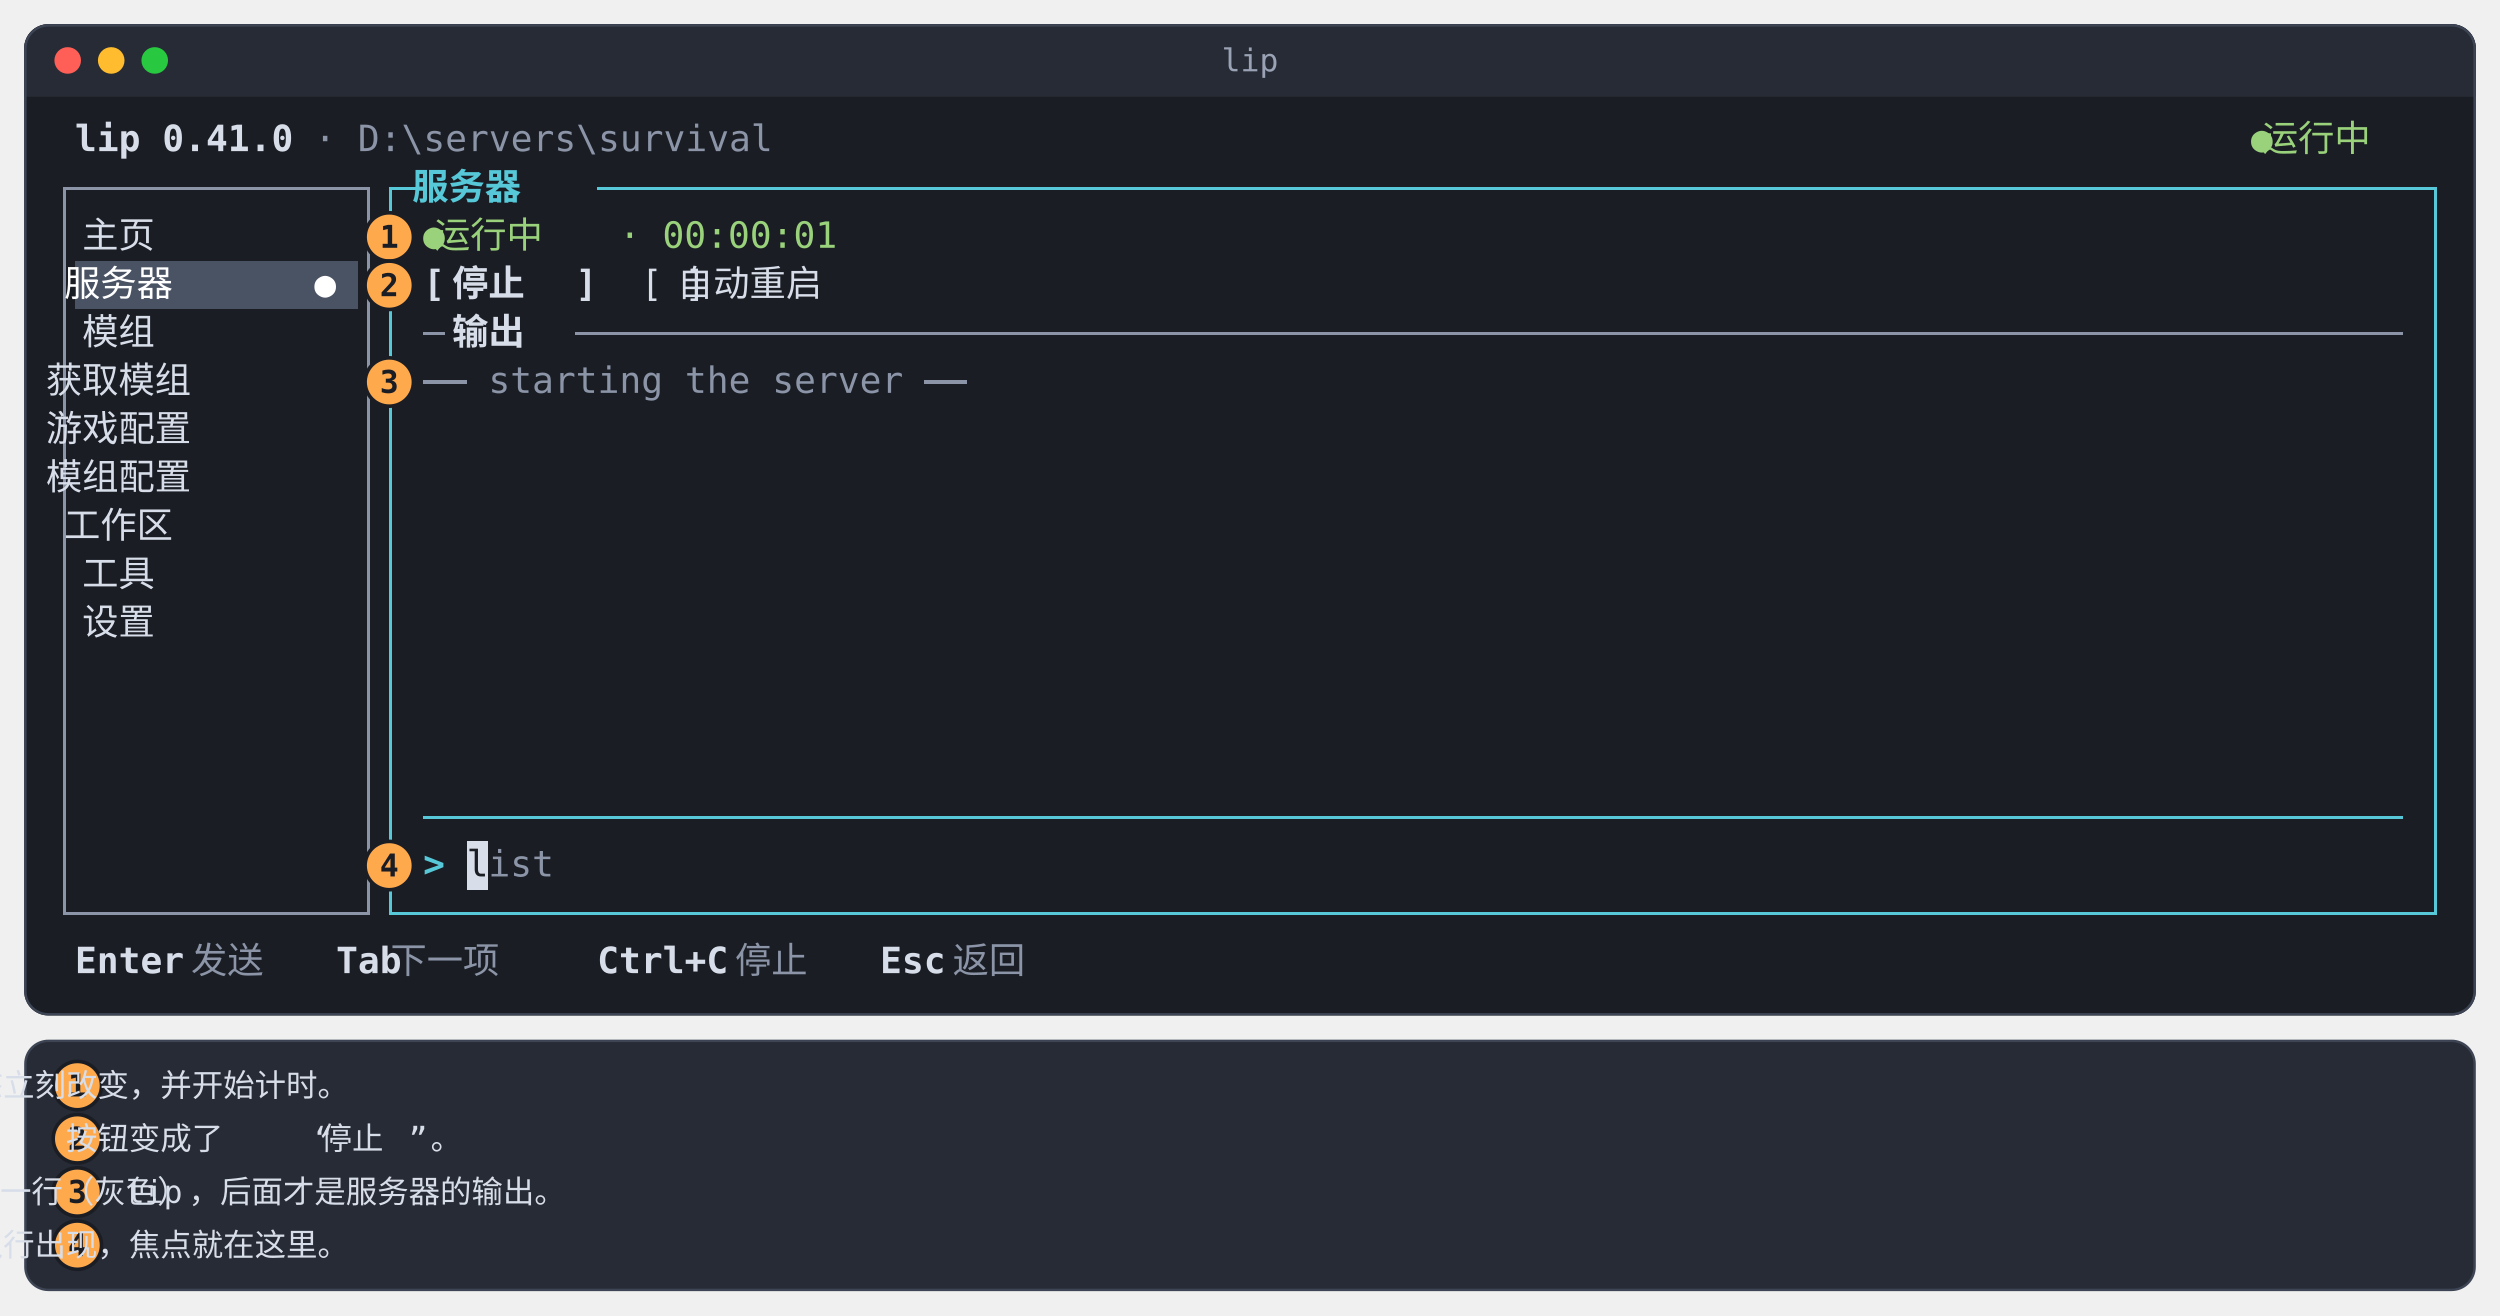
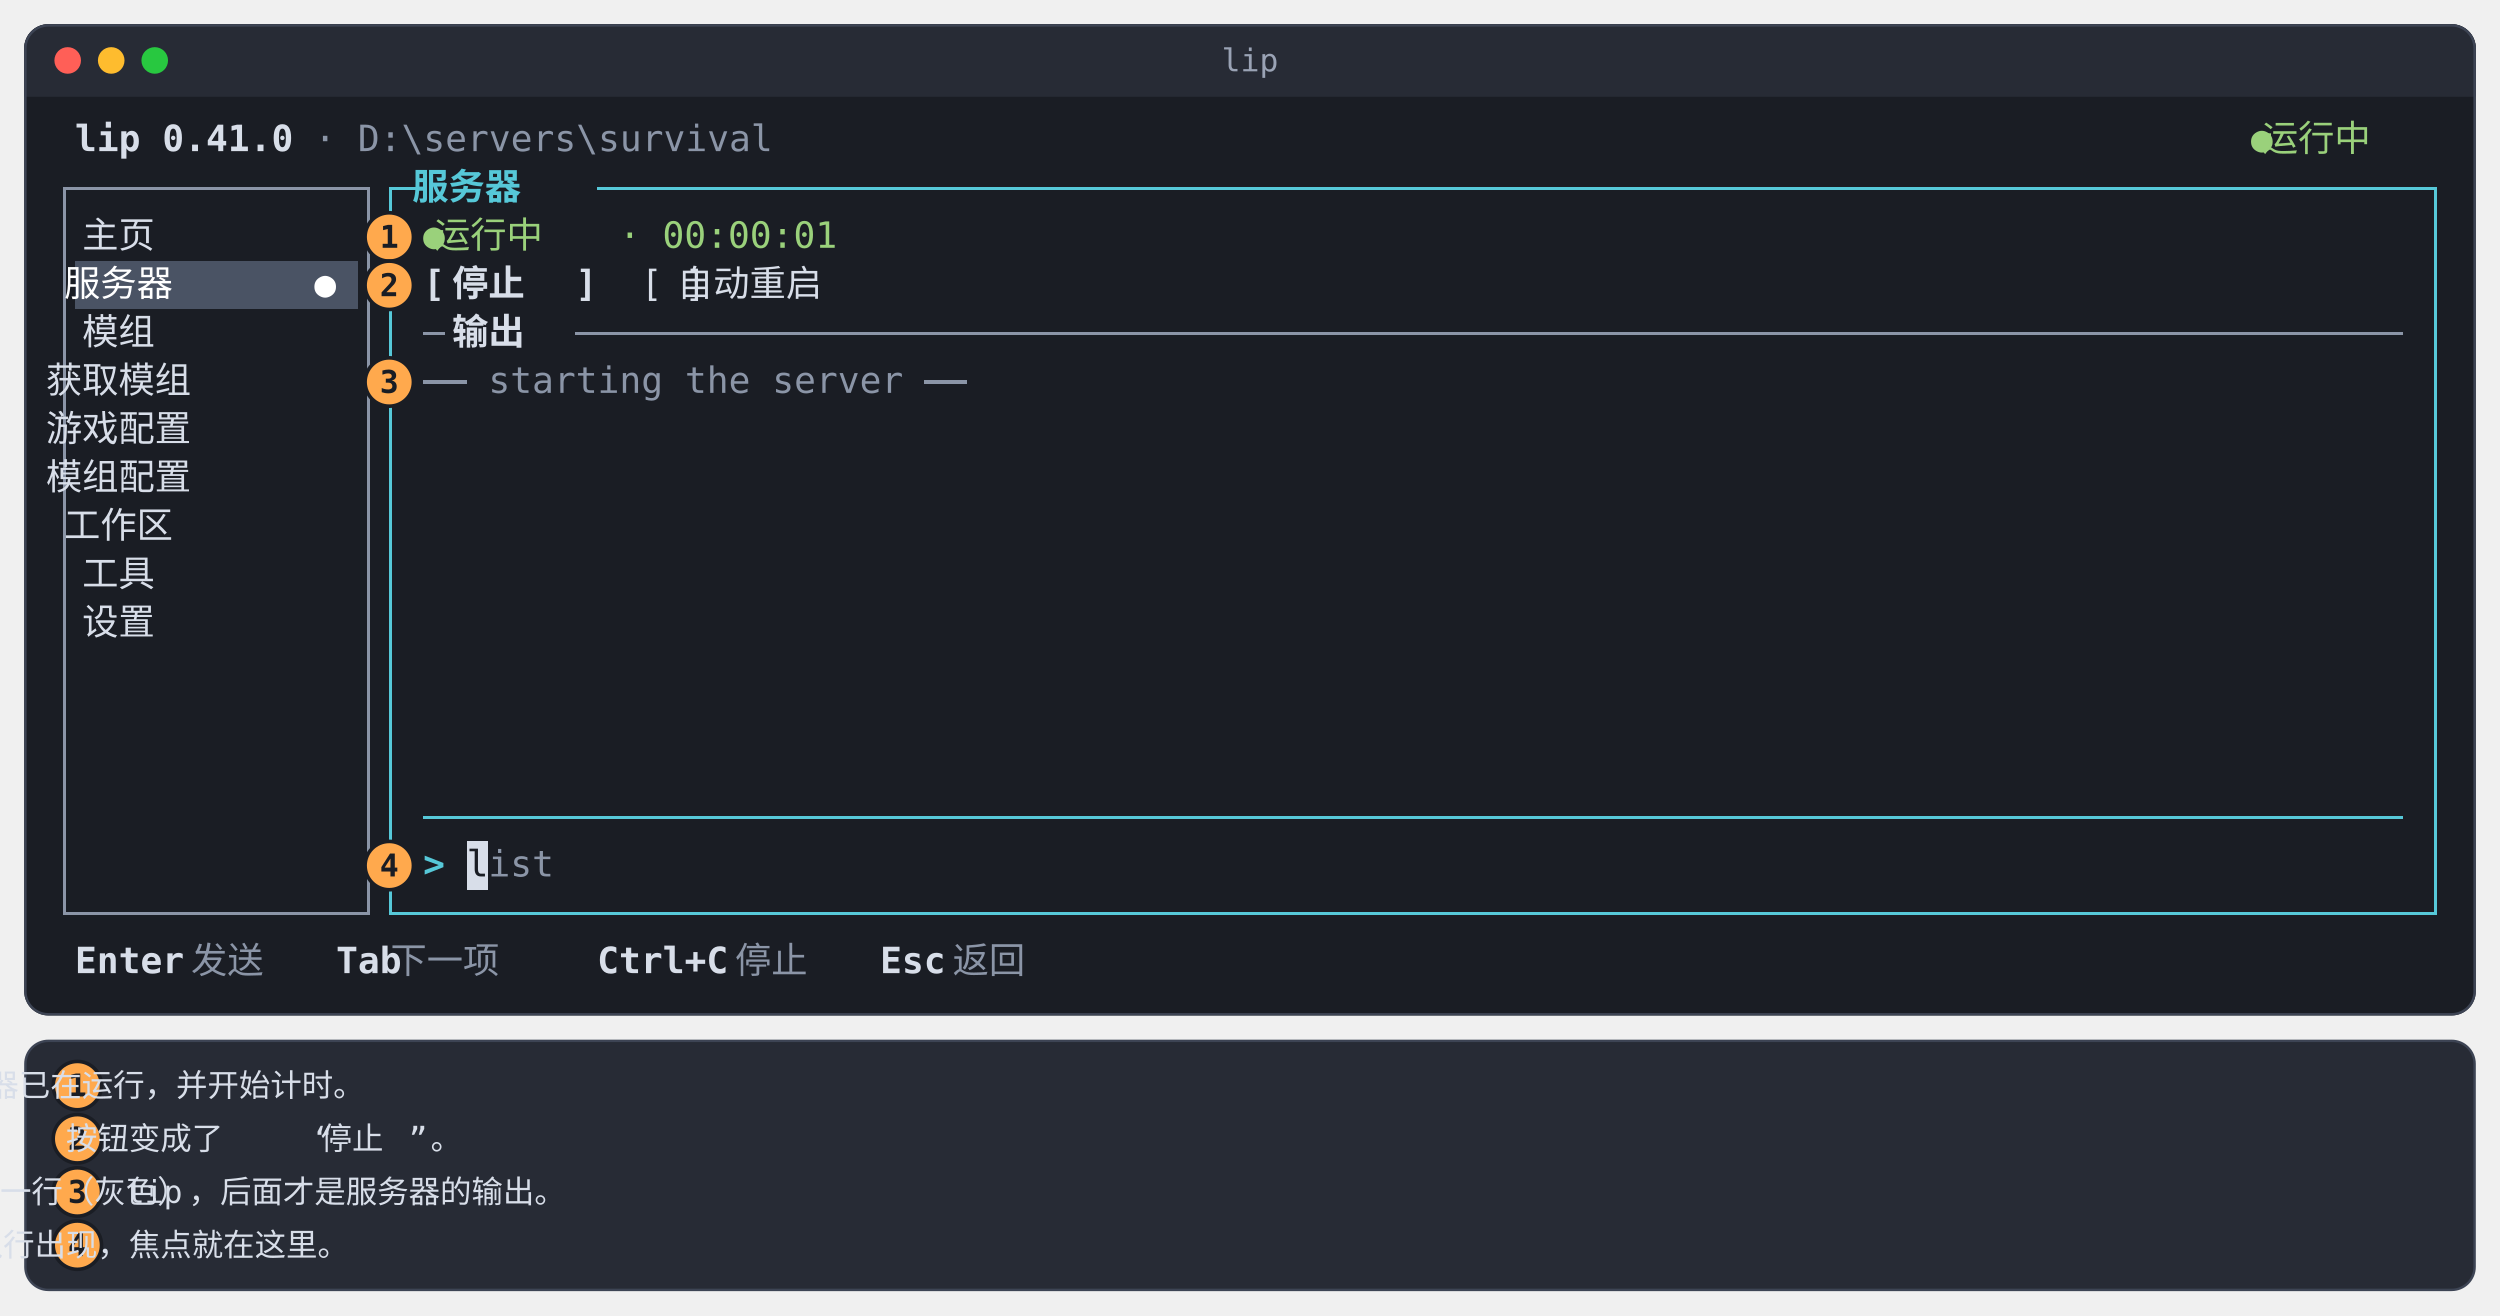
<svg xmlns="http://www.w3.org/2000/svg" width="1034" height="544" viewBox="0 0 1034 544" role="img" font-family="ui-monospace,'Cascadia Mono','Cascadia Code',Consolas,'SF Mono',Menlo,'DejaVu Sans Mono','Liberation Mono','Noto Sans Mono CJK SC','Sarasa Mono SC','Microsoft YaHei UI','PingFang SC','Noto Sans CJK SC',monospace" font-size="15">
  <rect x="10" y="10" width="1014" height="410" rx="10" fill="#1a1d24" />
  <path d="M10 40V20a10 10 0 0 1 10 -10H1014a10 10 0 0 1 10 10V40z" fill="#272b35" />
  <circle cx="28" cy="25" r="5.5" fill="#ff5f57" />
  <circle cx="46" cy="25" r="5.5" fill="#febc2e" />
  <circle cx="64" cy="25" r="5.5" fill="#28c840" />
  <text x="517" y="29.5" text-anchor="middle" font-size="13" fill="#9aa3b5">lip</text>
  <rect x="10.5" y="10.5" width="1013" height="409" rx="9.5" fill="none" stroke="#3d4454" />
  <g shape-rendering="crispEdges">
    <rect x="31" y="108" width="117" height="20" fill="#4a5364" />
    <rect x="193" y="348" width="9" height="20" fill="#d8dee9" />
  </g>
  <g fill="none" stroke-width="1.25" shape-rendering="crispEdges">
    <path stroke="#8b95a7" d="M25.88 78H153.13M175 138H184M238 138H994M175 158H193M382 158H400M25.88 378H153.13M26.5 77.38V378.63M152.5 77.38V378.63" />
    <path stroke="#56c8d8" d="M160.88 78H175M247 78H1008.13M175 338H994M160.88 378H1008.13M161.5 77.38V378.63M1007.5 77.38V378.63" />
  </g>
  <g fill="#d8dee9">
    <text x="31" y="62.5" textLength="90" lengthAdjust="spacingAndGlyphs" font-weight="700">lip 0.41.0</text>
    <text x="134.5" y="62.5" text-anchor="middle" fill="#8b95a7">·</text>
    <text x="148" y="62.5" textLength="171" lengthAdjust="spacingAndGlyphs" fill="#8b95a7">D:\servers\survival</text>
    <text x="935.5" y="62.5" text-anchor="middle" fill="#9ad17b">●</text>
    <text x="958 976 994" y="62.5" text-anchor="middle" fill="#9ad17b">运行中</text>
    <text x="193 211 229" y="82.5" text-anchor="middle" fill="#56c8d8" font-weight="700">服务器</text>
    <text x="49 67" y="102.5" text-anchor="middle">主页</text>
    <text x="179.5" y="102.5" text-anchor="middle" fill="#9ad17b">●</text>
    <text x="202 220 238" y="102.5" text-anchor="middle" fill="#9ad17b">运行中</text>
    <text x="260.5" y="102.5" text-anchor="middle" fill="#9ad17b">·</text>
    <text x="274" y="102.5" textLength="72" lengthAdjust="spacingAndGlyphs" fill="#9ad17b">00:00:01</text>
    <text x="49 67 85" y="122.5" text-anchor="middle" fill="#ffffff">服务器</text>
    <text x="134.5" y="122.5" text-anchor="middle" fill="#ffffff">●</text>
    <text x="175" y="122.5" textLength="9" lengthAdjust="spacingAndGlyphs" font-weight="700">[</text>
    <text x="202 220" y="122.5" text-anchor="middle" font-weight="700">停止</text>
    <text x="238" y="122.5" textLength="9" lengthAdjust="spacingAndGlyphs" font-weight="700">]</text>
    <text x="265" y="122.5" textLength="27" lengthAdjust="spacingAndGlyphs">[ ]</text>
    <text x="310 328 346 364" y="122.5" text-anchor="middle">自动重启</text>
    <text x="49 67" y="142.5" text-anchor="middle">模组</text>
    <text x="202 220" y="142.5" text-anchor="middle" font-weight="700">输出</text>
    <text x="49 67 85 103" y="162.5" text-anchor="middle">获取模组</text>
    <text x="202" y="162.5" textLength="171" lengthAdjust="spacingAndGlyphs" fill="#8b95a7">starting the server</text>
    <text x="49 67 85 103" y="182.5" text-anchor="middle">游戏配置</text>
    <text x="49 67 85 103" y="202.5" text-anchor="middle">模组配置</text>
    <text x="49 67 85" y="222.5" text-anchor="middle">工作区</text>
    <text x="49 67" y="242.5" text-anchor="middle">工具</text>
    <text x="49 67" y="262.5" text-anchor="middle">设置</text>
    <text x="175" y="362.5" textLength="9" lengthAdjust="spacingAndGlyphs" fill="#56c8d8" font-weight="700">&gt;</text>
    <text x="193" y="362.5" textLength="9" lengthAdjust="spacingAndGlyphs" fill="#1a1d24">l</text>
    <text x="202" y="362.5" textLength="27" lengthAdjust="spacingAndGlyphs" fill="#8b95a7">ist</text>
    <text x="31" y="402.5" textLength="45" lengthAdjust="spacingAndGlyphs" font-weight="700">Enter</text>
    <text x="94 112" y="402.5" text-anchor="middle" fill="#8b95a7">发送</text>
    <text x="139" y="402.5" textLength="27" lengthAdjust="spacingAndGlyphs" font-weight="700">Tab</text>
    <text x="184 202 220" y="402.5" text-anchor="middle" fill="#8b95a7">下一项</text>
    <text x="247" y="402.5" textLength="54" lengthAdjust="spacingAndGlyphs" font-weight="700">Ctrl+C</text>
    <text x="319 337" y="402.5" text-anchor="middle" fill="#8b95a7">停止</text>
    <text x="364" y="402.5" textLength="27" lengthAdjust="spacingAndGlyphs" font-weight="700">Esc</text>
    <text x="409 427" y="402.5" text-anchor="middle" fill="#8b95a7">返回</text>
  </g>
  <circle cx="161" cy="98" r="10" fill="#ffa94d" stroke="#1a1d24" stroke-width="1.5" />
  <text x="161" y="102.5" text-anchor="middle" font-size="13" font-weight="700" fill="#1a1d24">1</text>
  <circle cx="161" cy="118" r="10" fill="#ffa94d" stroke="#1a1d24" stroke-width="1.5" />
  <text x="161" y="122.5" text-anchor="middle" font-size="13" font-weight="700" fill="#1a1d24">2</text>
  <circle cx="161" cy="158" r="10" fill="#ffa94d" stroke="#1a1d24" stroke-width="1.5" />
  <text x="161" y="162.5" text-anchor="middle" font-size="13" font-weight="700" fill="#1a1d24">3</text>
  <circle cx="161" cy="358" r="10" fill="#ffa94d" stroke="#1a1d24" stroke-width="1.5" />
  <text x="161" y="362.5" text-anchor="middle" font-size="13" font-weight="700" fill="#1a1d24">4</text>
  <rect x="10.5" y="430.5" width="1013" height="103" rx="9.5" fill="#272b35" stroke="#3d4454" />
  <circle cx="32" cy="449" r="10" fill="#ffa94d" stroke="#1a1d24" stroke-width="1.5" />
  <text x="32" y="453.5" text-anchor="middle" font-size="13" font-weight="700" fill="#1a1d24">1</text>
-   <text x="59.8 75.4 91 106.6 122.2 137.8 153.4 169 184.6 200.2 215.8 231.4 247" y="453.5" text-anchor="middle" font-size="13" fill="#d8dee9">状态立刻改变，并开始计时。</text>
+   <text x="59.8 75.4 91 106.6 122.2 137.8 153.4 169 184.6 200.2 215.8 231.4 247 262.6" y="453.5" text-anchor="middle" font-size="13" fill="#d8dee9">服务器已在运行，并开始计时。</text>
  <circle cx="32" cy="471" r="10" fill="#ffa94d" stroke="#1a1d24" stroke-width="1.5" />
  <text x="32" y="475.5" text-anchor="middle" font-size="13" font-weight="700" fill="#1a1d24">2</text>
  <text x="59.8 75.4 91 106.6 122.2" y="475.5" text-anchor="middle" font-size="13" fill="#d8dee9">按钮变成了</text>
  <text x="133.9" y="475.5" text-anchor="middle" font-size="13" fill="#d8dee9">“</text>
  <text x="145.6 161.2" y="475.5" text-anchor="middle" font-size="13" fill="#d8dee9">停止</text>
  <text x="172.9" y="475.5" text-anchor="middle" font-size="13" fill="#d8dee9">”</text>
  <text x="184.6" y="475.5" text-anchor="middle" font-size="13" fill="#d8dee9">。</text>
  <circle cx="32" cy="493" r="10" fill="#ffa94d" stroke="#1a1d24" stroke-width="1.5" />
  <text x="32" y="497.5" text-anchor="middle" font-size="13" font-weight="700" fill="#1a1d24">3</text>
  <text x="52" y="497.5" textLength="23.4" lengthAdjust="spacingAndGlyphs" font-size="13" fill="#d8dee9">lip</text>
  <text x="91 106.6 122.2 137.8 153.4 169 184.6 200.2 215.8 231.4 247 262.6 278.2 293.8 309.4 325 340.6 356.2 371.8 387.4 403 418.6" y="497.5" text-anchor="middle" font-size="13" fill="#d8dee9">自己写的一行（灰色），后面才是服务器的输出。</text>
  <circle cx="32" cy="515" r="10" fill="#ffa94d" stroke="#1a1d24" stroke-width="1.5" />
  <text x="32" y="519.5" text-anchor="middle" font-size="13" font-weight="700" fill="#1a1d24">4</text>
  <text x="59.8 75.4 91 106.6 122.2 137.8 153.4 169 184.6 200.2 215.8 231.4 247" y="519.5" text-anchor="middle" font-size="13" fill="#d8dee9">输入行出现，焦点就在这里。</text>
</svg>
